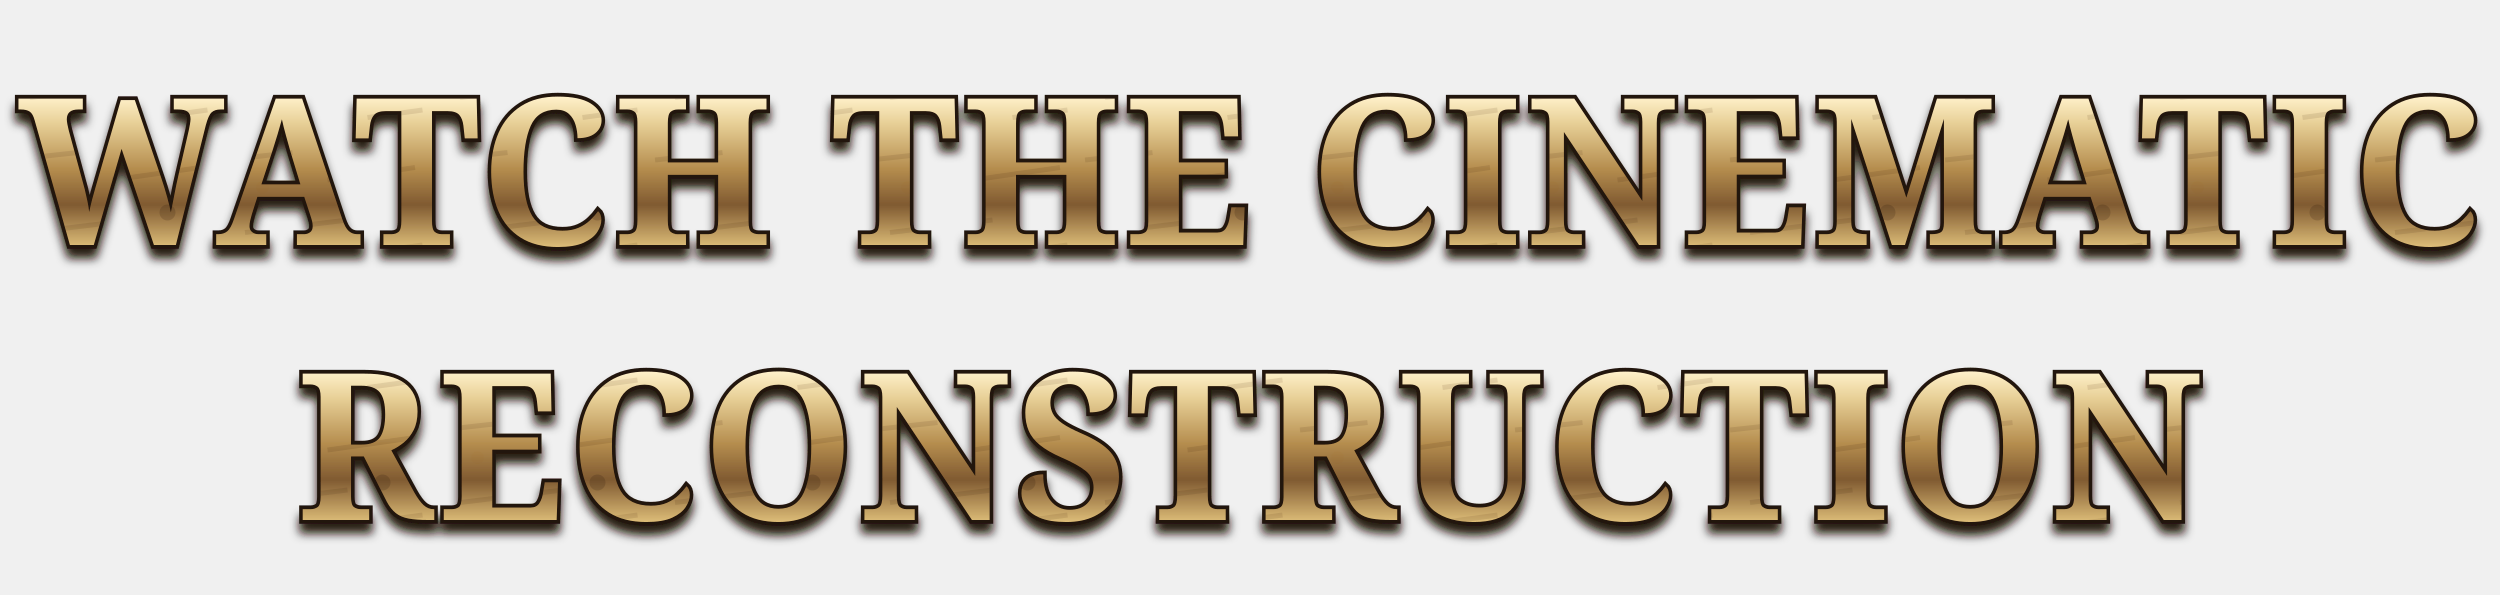
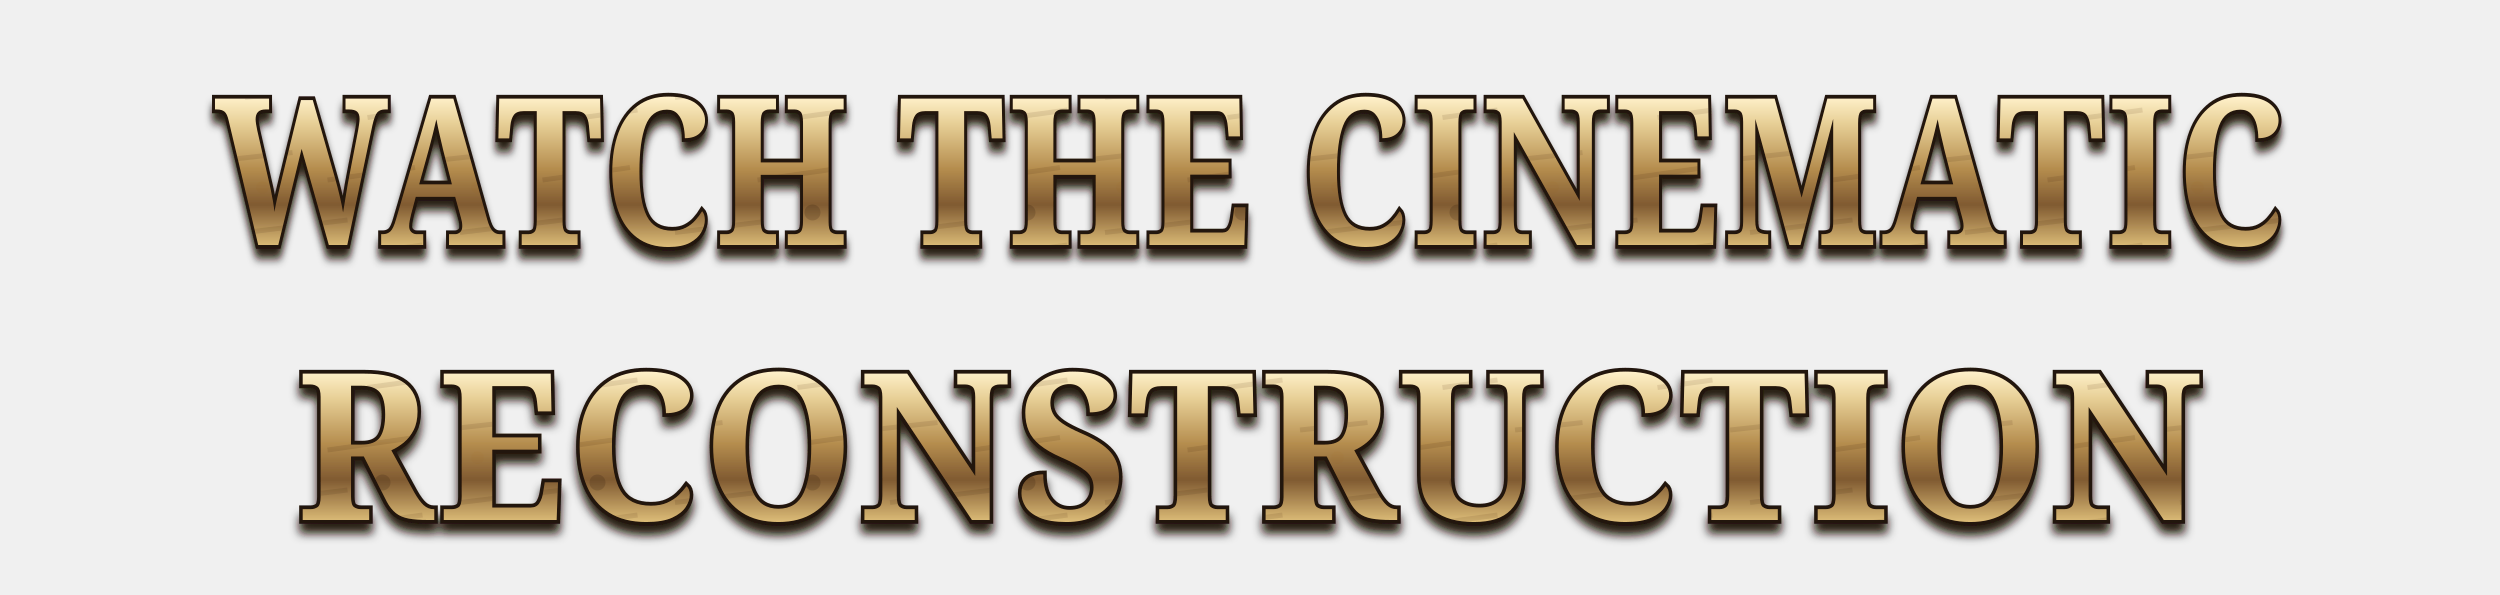
<svg xmlns="http://www.w3.org/2000/svg" viewBox="0 0 1000 238" role="img" aria-label="WATCH THE CINEMATIC RECONSTRUCTION">
  <defs>
    <linearGradient id="bronze" x1="0" y1="0" x2="0" y2="1">
      <stop offset="0" stop-color="#fff1ca" />
      <stop offset="0.18" stop-color="#e7cf96" />
      <stop offset="0.48" stop-color="#b58d4e" />
      <stop offset="0.72" stop-color="#805a31" />
      <stop offset="1" stop-color="#ddbd78" />
    </linearGradient>
    <pattern id="grain" width="86" height="54" patternUnits="userSpaceOnUse">
      <path d="M4 10L31 7M45 18L80 13M12 39L53 34M61 47L83 44" stroke="#5f3f23" stroke-width="2" opacity=".3" />
      <circle cx="19" cy="21" r="2.6" fill="#fff0c7" opacity=".42" />
      <circle cx="67" cy="31" r="3.2" fill="#3f2918" opacity=".42" />
    </pattern>
    <filter id="depth" x="-20%" y="-20%" width="140%" height="150%">
      <feGaussianBlur in="SourceAlpha" stdDeviation="2" result="blur" />
      <feOffset in="blur" dx="0" dy="4" result="offset" />
      <feFlood flood-color="#130b05" flood-opacity=".92" result="shade" />
      <feComposite in="shade" in2="offset" operator="in" result="shadow" />
      <feMerge>
        <feMergeNode in="shadow" />
        <feMergeNode in="SourceGraphic" />
      </feMerge>
    </filter>
    <style>.title{font-family:Cinzel,Georgia,serif;font-size:82px;font-weight:700;letter-spacing:.025em;fill:url(#bronze);stroke:#211208;stroke-width:3;paint-order:stroke fill;filter:url(#depth)}.weather{fill:url(#grain);mix-blend-mode:multiply;opacity:.42}</style>
    <mask id="letters">
      <rect width="100%" height="100%" fill="#000" />
-       <g transform="translate(500 0) scale(0.940 1) translate(-500 0)">
+       <g transform="translate(500 0) scale(0.790 1) translate(-500 0)">
        <text x="500" y="98" text-anchor="middle" font-family="Cinzel,Georgia,serif" font-size="82px" font-weight="700" letter-spacing=".025em" fill="#fff">WATCH THE CINEMATIC</text>
      </g>
      <g transform="translate(500 0) scale(0.940 1) translate(-500 0)">
        <text x="500" y="208" text-anchor="middle" font-family="Cinzel,Georgia,serif" font-size="82px" font-weight="700" letter-spacing=".025em" fill="#fff">RECONSTRUCTION</text>
      </g>
    </mask>
  </defs>
-   <g transform="translate(500 0) scale(0.940 1) translate(-500 0)">
+   <g transform="translate(500 0) scale(0.790 1) translate(-500 0)">
    <text x="500" y="98" text-anchor="middle" class="title">WATCH THE CINEMATIC</text>
  </g>
  <g transform="translate(500 0) scale(0.940 1) translate(-500 0)">
    <text x="500" y="208" text-anchor="middle" class="title">RECONSTRUCTION</text>
  </g>
  <rect class="weather" width="100%" height="100%" mask="url(#letters)" />
</svg>
